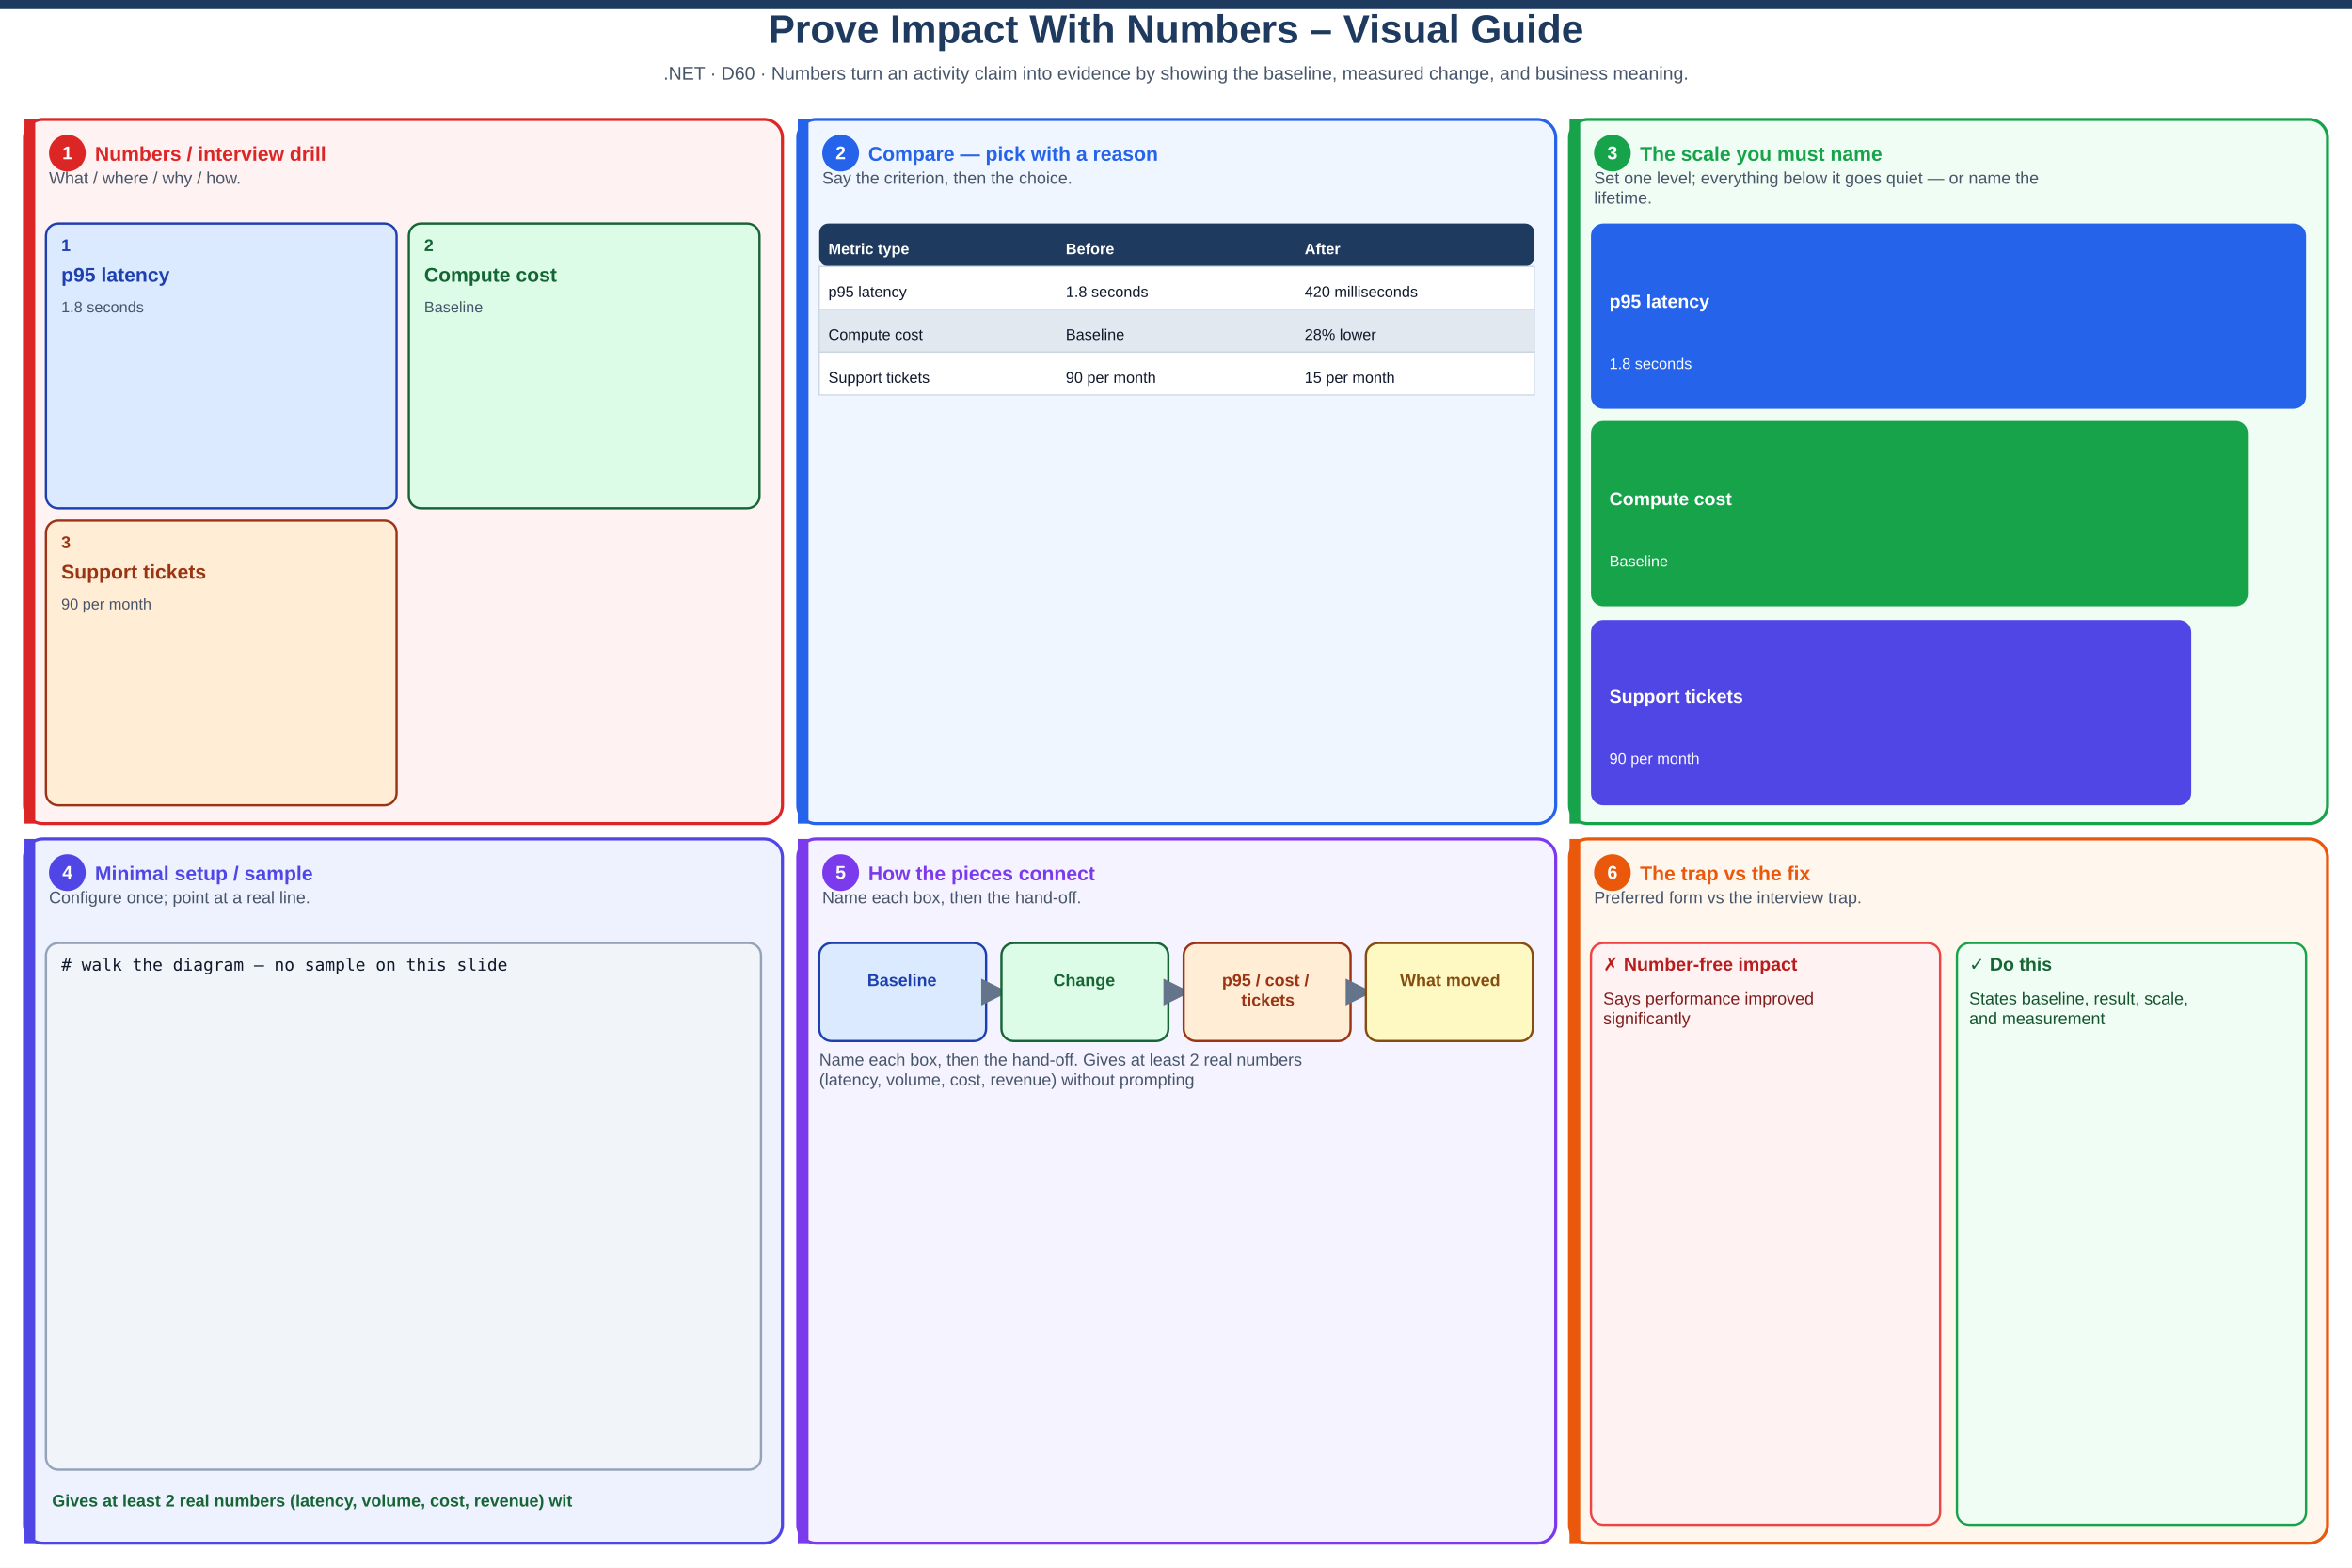
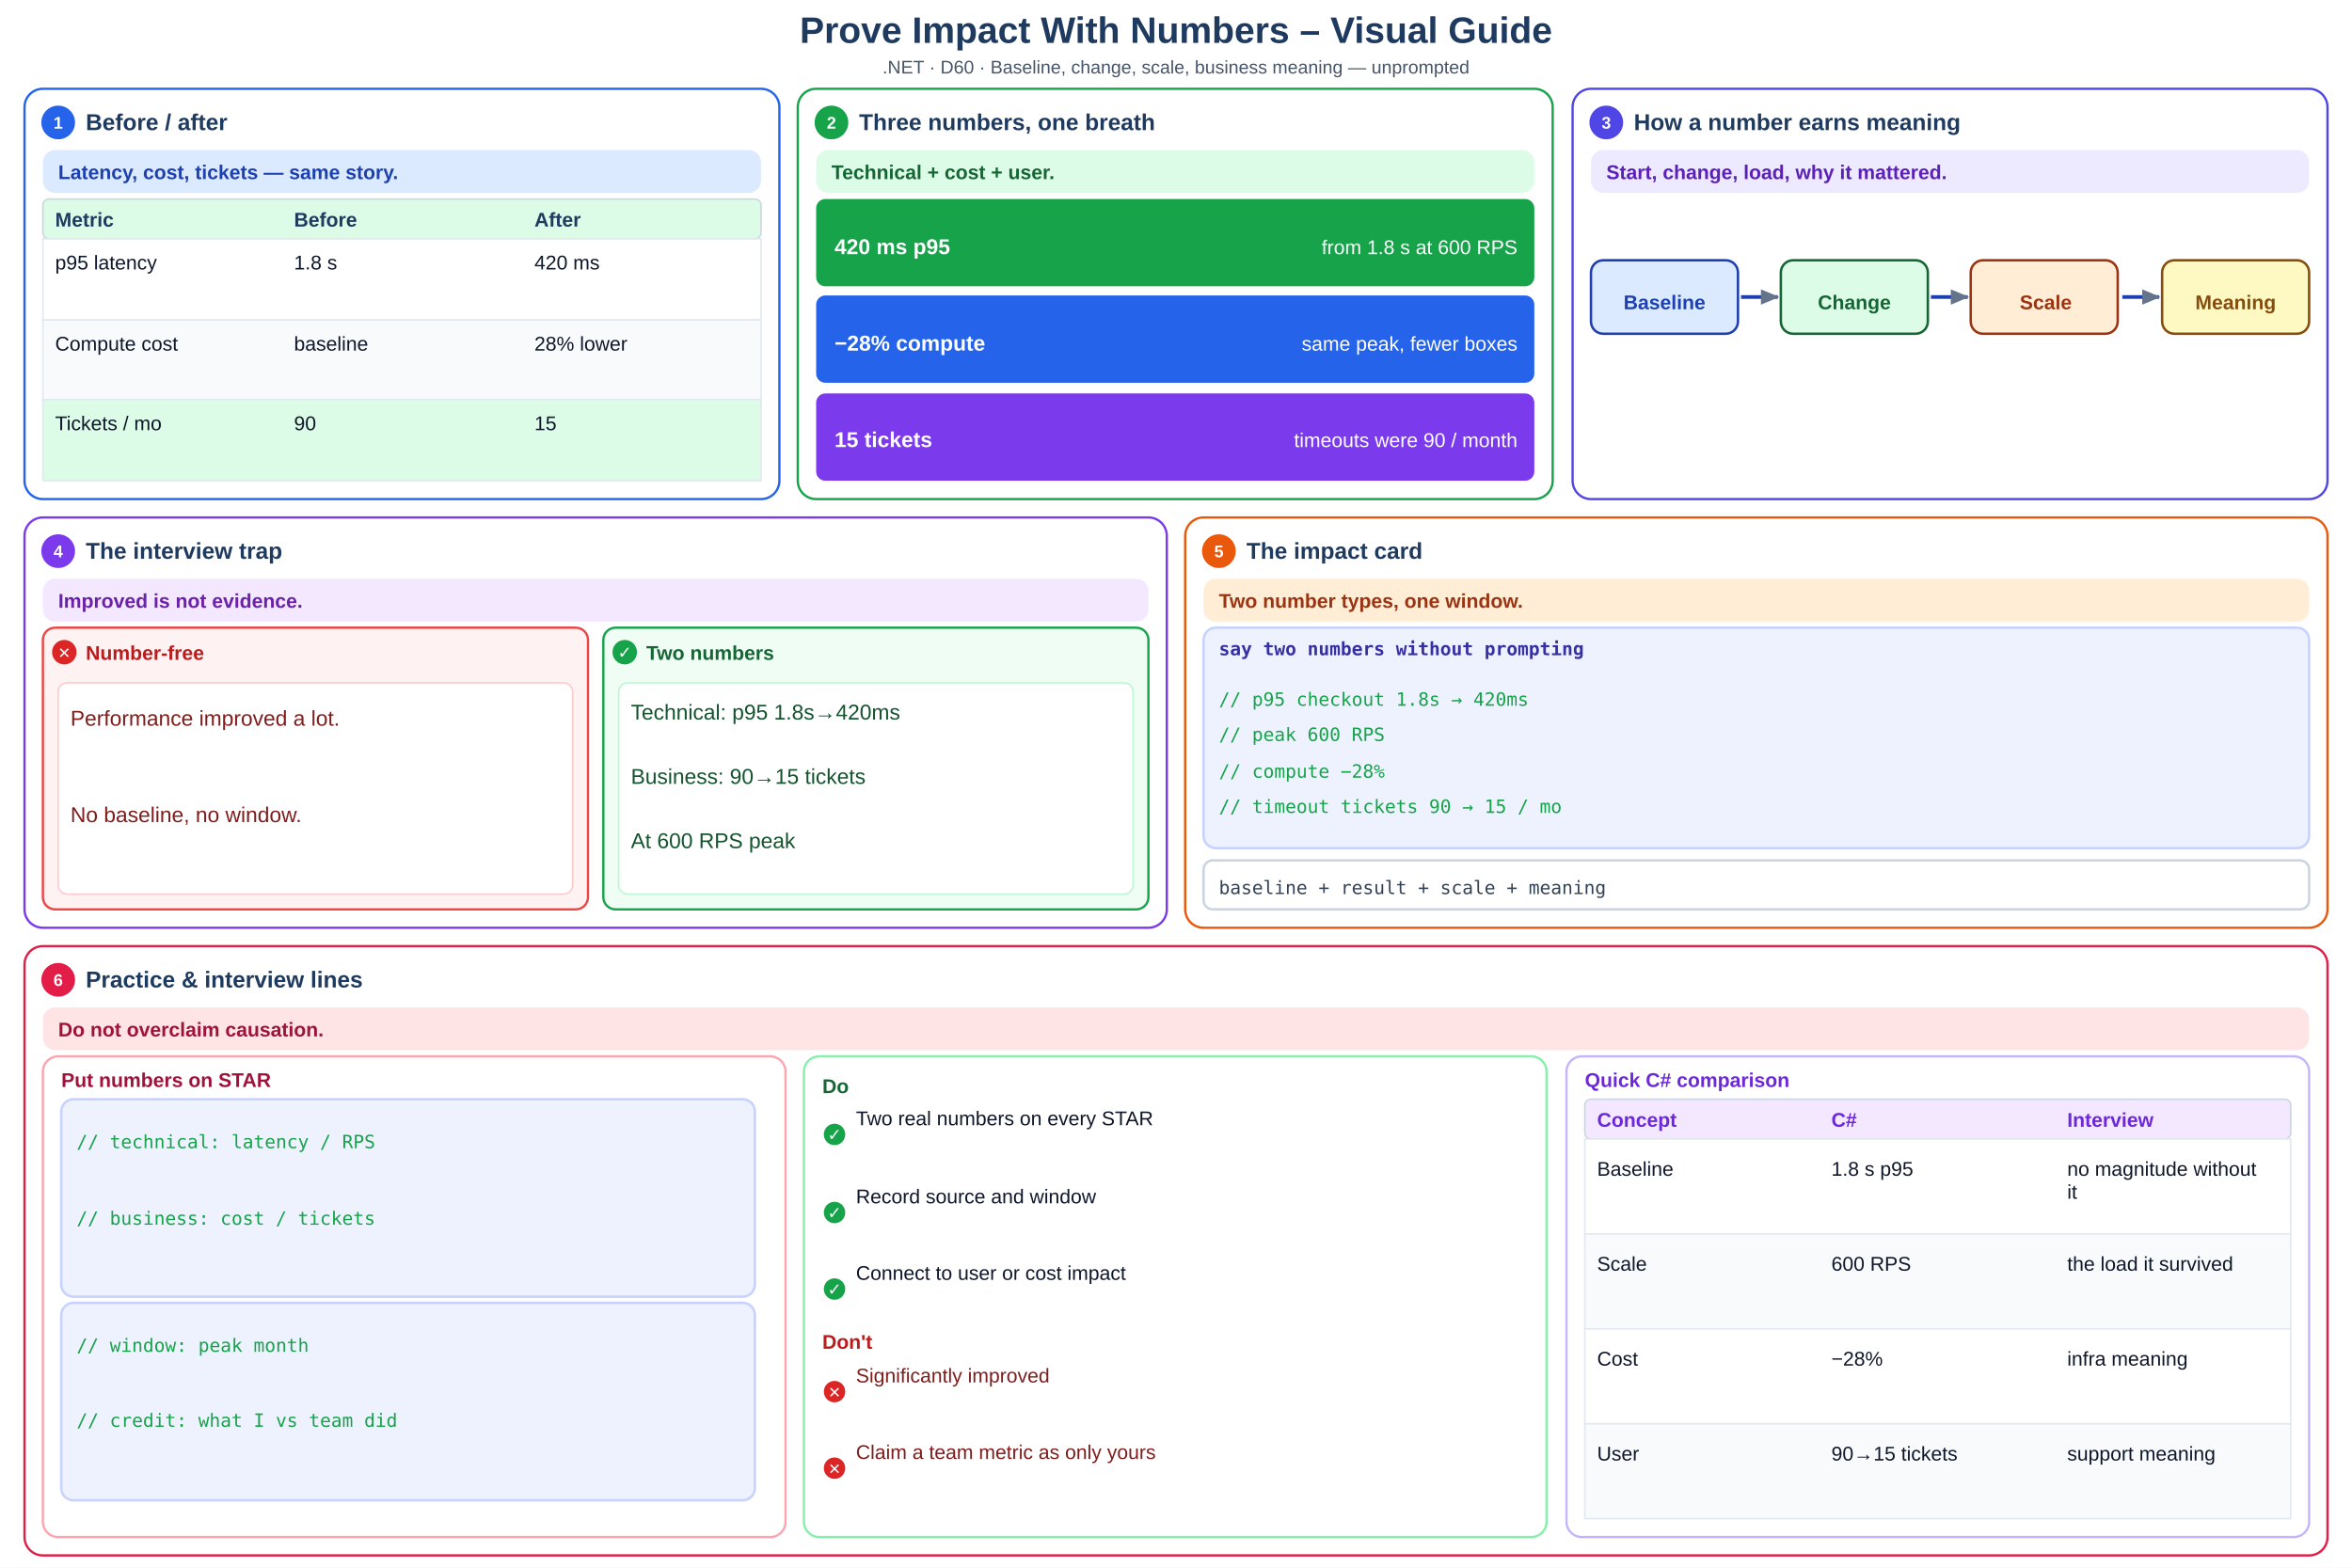
<svg xmlns="http://www.w3.org/2000/svg" width="1536" height="1024" viewBox="0 0 1536 1024">
  <defs>
-     <marker id="arrow" markerWidth="8" markerHeight="8" refX="6" refY="4" orient="auto">
-       <path d="M0,0 L8,4 L0,8 z" fill="#64748b" />
+     <marker id="arrow" markerWidth="12" markerHeight="10" refX="11" refY="5" orient="auto" markerUnits="userSpaceOnUse">
+       <path d="M0,0 L12,5 L0,10 z" fill="#64748b" />
    </marker>
  </defs>
  <rect x="0" y="0" width="1536" height="1024" rx="0" fill="#ffffff" />
-   <rect x="0" y="0" width="1536" height="6" rx="0" fill="#1e3a5f" />
-   <text x="768" y="28" fill="#1e3a5f" font-size="26" font-weight="800" text-anchor="middle" font-family="Segoe UI,Arial,sans-serif">Prove Impact With Numbers  –  Visual Guide</text>
-   <text x="768" y="52" fill="#475569" font-size="12" font-weight="500" text-anchor="middle" font-family="Segoe UI,Arial,sans-serif">.NET  ·  D60  ·  Numbers turn an activity claim into evidence by showing the baseline, measured change, and business meaning.</text>
-   <rect x="16" y="78" width="495" height="460" rx="12" fill="#fef2f2" stroke="#dc2626" stroke-width="2" />
-   <rect x="16" y="78" width="7" height="460" rx="0" fill="#dc2626" />
-   <circle cx="44" cy="100" r="12" fill="#dc2626" />
-   <text x="44" y="104" fill="#fff" font-size="12" font-weight="800" text-anchor="middle" font-family="Segoe UI,Arial,sans-serif">1</text>
-   <text x="62" y="105" fill="#dc2626" font-size="13" font-weight="800" text-anchor="start" font-family="Segoe UI,Arial,sans-serif">Numbers / interview drill</text>
-   <text x="32" y="120" fill="#475569" font-size="11" font-weight="500" text-anchor="start" font-family="Segoe UI,Arial,sans-serif">
-     <tspan x="32" dy="0">What / where / why / how.</tspan>
-   </text>
-   <rect x="30" y="146" width="229" height="186" rx="8" fill="#dbeafe" stroke="#1e40af" stroke-width="1.5" />
-   <text x="40" y="164" fill="#1e40af" font-size="11" font-weight="800" text-anchor="start" font-family="Segoe UI,Arial,sans-serif">1</text>
-   <text x="40" y="184" fill="#1e40af" font-size="13" font-weight="800" text-anchor="start" font-family="Segoe UI,Arial,sans-serif">p95 latency</text>
-   <text x="40" y="204" fill="#475569" font-size="10" font-weight="500" text-anchor="start" font-family="Segoe UI,Arial,sans-serif">
-     <tspan x="40" dy="0">1.8 seconds</tspan>
-   </text>
-   <rect x="267" y="146" width="229" height="186" rx="8" fill="#dcfce7" stroke="#166534" stroke-width="1.5" />
-   <text x="277" y="164" fill="#166534" font-size="11" font-weight="800" text-anchor="start" font-family="Segoe UI,Arial,sans-serif">2</text>
-   <text x="277" y="184" fill="#166534" font-size="13" font-weight="800" text-anchor="start" font-family="Segoe UI,Arial,sans-serif">Compute cost</text>
-   <text x="277" y="204" fill="#475569" font-size="10" font-weight="500" text-anchor="start" font-family="Segoe UI,Arial,sans-serif">
-     <tspan x="277" dy="0">Baseline</tspan>
-   </text>
-   <rect x="30" y="340" width="229" height="186" rx="8" fill="#ffedd5" stroke="#9a3412" stroke-width="1.5" />
-   <text x="40" y="358" fill="#9a3412" font-size="11" font-weight="800" text-anchor="start" font-family="Segoe UI,Arial,sans-serif">3</text>
-   <text x="40" y="378" fill="#9a3412" font-size="13" font-weight="800" text-anchor="start" font-family="Segoe UI,Arial,sans-serif">Support tickets</text>
-   <text x="40" y="398" fill="#475569" font-size="10" font-weight="500" text-anchor="start" font-family="Segoe UI,Arial,sans-serif">
-     <tspan x="40" dy="0">90 per month</tspan>
-   </text>
-   <rect x="521" y="78" width="495" height="460" rx="12" fill="#eff6ff" stroke="#2563eb" stroke-width="2" />
-   <rect x="521" y="78" width="7" height="460" rx="0" fill="#2563eb" />
-   <circle cx="549" cy="100" r="12" fill="#2563eb" />
-   <text x="549" y="104" fill="#fff" font-size="12" font-weight="800" text-anchor="middle" font-family="Segoe UI,Arial,sans-serif">2</text>
-   <text x="567" y="105" fill="#2563eb" font-size="13" font-weight="800" text-anchor="start" font-family="Segoe UI,Arial,sans-serif">Compare — pick with a reason</text>
-   <text x="537" y="120" fill="#475569" font-size="11" font-weight="500" text-anchor="start" font-family="Segoe UI,Arial,sans-serif">
-     <tspan x="537" dy="0">Say the criterion, then the choice.</tspan>
-   </text>
-   <rect x="535" y="146" width="467" height="28" rx="6" fill="#1e3a5f" />
-   <text x="541" y="166" fill="#fff" font-size="10" font-weight="700" text-anchor="start" font-family="Segoe UI,Arial,sans-serif">Metric type</text>
-   <text x="696" y="166" fill="#fff" font-size="10" font-weight="700" text-anchor="start" font-family="Segoe UI,Arial,sans-serif">Before</text>
-   <text x="852" y="166" fill="#fff" font-size="10" font-weight="700" text-anchor="start" font-family="Segoe UI,Arial,sans-serif">After</text>
-   <rect x="535" y="174" width="467" height="28" rx="0" fill="#ffffff" stroke="#cbd5e1" stroke-width="0.8" />
-   <text x="541" y="194" fill="#0f172a" font-size="10" font-weight="500" text-anchor="start" font-family="Segoe UI,Arial,sans-serif">p95 latency</text>
-   <text x="696" y="194" fill="#0f172a" font-size="10" font-weight="500" text-anchor="start" font-family="Segoe UI,Arial,sans-serif">1.8 seconds</text>
-   <text x="852" y="194" fill="#0f172a" font-size="10" font-weight="500" text-anchor="start" font-family="Segoe UI,Arial,sans-serif">420 milliseconds</text>
-   <rect x="535" y="202" width="467" height="28" rx="0" fill="#e2e8f0" stroke="#cbd5e1" stroke-width="0.8" />
-   <text x="541" y="222" fill="#0f172a" font-size="10" font-weight="500" text-anchor="start" font-family="Segoe UI,Arial,sans-serif">Compute cost</text>
-   <text x="696" y="222" fill="#0f172a" font-size="10" font-weight="500" text-anchor="start" font-family="Segoe UI,Arial,sans-serif">Baseline</text>
-   <text x="852" y="222" fill="#0f172a" font-size="10" font-weight="500" text-anchor="start" font-family="Segoe UI,Arial,sans-serif">28% lower</text>
-   <rect x="535" y="230" width="467" height="28" rx="0" fill="#ffffff" stroke="#cbd5e1" stroke-width="0.8" />
-   <text x="541" y="250" fill="#0f172a" font-size="10" font-weight="500" text-anchor="start" font-family="Segoe UI,Arial,sans-serif">Support tickets</text>
-   <text x="696" y="250" fill="#0f172a" font-size="10" font-weight="500" text-anchor="start" font-family="Segoe UI,Arial,sans-serif">90 per month</text>
-   <text x="852" y="250" fill="#0f172a" font-size="10" font-weight="500" text-anchor="start" font-family="Segoe UI,Arial,sans-serif">15 per month</text>
-   <rect x="1025" y="78" width="495" height="460" rx="12" fill="#f0fdf4" stroke="#16a34a" stroke-width="2" />
-   <rect x="1025" y="78" width="7" height="460" rx="0" fill="#16a34a" />
-   <circle cx="1053" cy="100" r="12" fill="#16a34a" />
-   <text x="1053" y="104" fill="#fff" font-size="12" font-weight="800" text-anchor="middle" font-family="Segoe UI,Arial,sans-serif">3</text>
-   <text x="1071" y="105" fill="#16a34a" font-size="13" font-weight="800" text-anchor="start" font-family="Segoe UI,Arial,sans-serif">The scale you must name</text>
-   <text x="1041" y="120" fill="#475569" font-size="11" font-weight="500" text-anchor="start" font-family="Segoe UI,Arial,sans-serif">
-     <tspan x="1041" dy="0">Set one level; everything below it goes quiet — or name the</tspan>
-     <tspan x="1041" dy="13">lifetime.</tspan>
-   </text>
-   <rect x="1039" y="146" width="467" height="121" rx="8" fill="#2563eb" />
-   <text x="1051" y="201" fill="#fff" font-size="12" font-weight="800" text-anchor="start" font-family="Segoe UI,Arial,sans-serif">p95 latency</text>
-   <text x="1051" y="241" fill="#f8fafc" font-size="10" font-weight="500" text-anchor="start" font-family="Segoe UI,Arial,sans-serif">1.8 seconds</text>
-   <rect x="1039" y="275" width="429" height="121" rx="8" fill="#16a34a" />
-   <text x="1051" y="330" fill="#fff" font-size="12" font-weight="800" text-anchor="start" font-family="Segoe UI,Arial,sans-serif">Compute cost</text>
-   <text x="1051" y="370" fill="#f8fafc" font-size="10" font-weight="500" text-anchor="start" font-family="Segoe UI,Arial,sans-serif">Baseline</text>
-   <rect x="1039" y="405" width="392" height="121" rx="8" fill="#4f46e5" />
-   <text x="1051" y="459" fill="#fff" font-size="12" font-weight="800" text-anchor="start" font-family="Segoe UI,Arial,sans-serif">Support tickets</text>
-   <text x="1051" y="499" fill="#f8fafc" font-size="10" font-weight="500" text-anchor="start" font-family="Segoe UI,Arial,sans-serif">90 per month</text>
-   <rect x="16" y="548" width="495" height="460" rx="12" fill="#eef2ff" stroke="#4f46e5" stroke-width="2" />
-   <rect x="16" y="548" width="7" height="460" rx="0" fill="#4f46e5" />
-   <circle cx="44" cy="570" r="12" fill="#4f46e5" />
-   <text x="44" y="574" fill="#fff" font-size="12" font-weight="800" text-anchor="middle" font-family="Segoe UI,Arial,sans-serif">4</text>
-   <text x="62" y="575" fill="#4f46e5" font-size="13" font-weight="800" text-anchor="start" font-family="Segoe UI,Arial,sans-serif">Minimal setup / sample</text>
-   <text x="32" y="590" fill="#475569" font-size="11" font-weight="500" text-anchor="start" font-family="Segoe UI,Arial,sans-serif">
-     <tspan x="32" dy="0">Configure once; point at a real line.</tspan>
-   </text>
-   <rect x="30" y="616" width="467" height="344" rx="8" fill="#f1f5f9" stroke="#94a3b8" stroke-width="1.5" />
-   <text x="40" y="634" fill="#0f172a" font-size="11" font-weight="500" text-anchor="start" font-family="Consolas,Menlo,monospace"># walk the diagram — no sample on this slide</text>
-   <text x="34" y="984" fill="#166534" font-size="11" font-weight="700" text-anchor="start" font-family="Segoe UI,Arial,sans-serif">Gives at least 2 real numbers (latency, volume, cost, revenue) wit</text>
-   <rect x="521" y="548" width="495" height="460" rx="12" fill="#f5f3ff" stroke="#7c3aed" stroke-width="2" />
-   <rect x="521" y="548" width="7" height="460" rx="0" fill="#7c3aed" />
-   <circle cx="549" cy="570" r="12" fill="#7c3aed" />
-   <text x="549" y="574" fill="#fff" font-size="12" font-weight="800" text-anchor="middle" font-family="Segoe UI,Arial,sans-serif">5</text>
-   <text x="567" y="575" fill="#7c3aed" font-size="13" font-weight="800" text-anchor="start" font-family="Segoe UI,Arial,sans-serif">How the pieces connect</text>
-   <text x="537" y="590" fill="#475569" font-size="11" font-weight="500" text-anchor="start" font-family="Segoe UI,Arial,sans-serif">
-     <tspan x="537" dy="0">Name each box, then the hand-off.</tspan>
-   </text>
-   <rect x="535" y="616" width="109" height="64" rx="8" fill="#dbeafe" stroke="#1e40af" stroke-width="1.5" />
-   <text x="589" y="644" fill="#1e40af" font-size="11" font-weight="800" text-anchor="middle" font-family="Segoe UI,Arial,sans-serif">
-     <tspan x="589" dy="0">Baseline</tspan>
-   </text>
-   <line x1="644" y1="648" x2="654" y2="648" stroke="#1e40af" stroke-width="2.2" marker-end="url(#arrow)" />
-   <rect x="654" y="616" width="109" height="64" rx="8" fill="#dcfce7" stroke="#166534" stroke-width="1.5" />
-   <text x="708" y="644" fill="#166534" font-size="11" font-weight="800" text-anchor="middle" font-family="Segoe UI,Arial,sans-serif">
-     <tspan x="708" dy="0">Change</tspan>
-   </text>
-   <line x1="763" y1="648" x2="773" y2="648" stroke="#1e40af" stroke-width="2.2" marker-end="url(#arrow)" />
-   <rect x="773" y="616" width="109" height="64" rx="8" fill="#ffedd5" stroke="#9a3412" stroke-width="1.5" />
-   <text x="828" y="644" fill="#9a3412" font-size="11" font-weight="800" text-anchor="middle" font-family="Segoe UI,Arial,sans-serif">
-     <tspan x="828" dy="0">p95 / cost /</tspan>
-     <tspan x="828" dy="13">tickets</tspan>
-   </text>
-   <line x1="882" y1="648" x2="892" y2="648" stroke="#1e40af" stroke-width="2.2" marker-end="url(#arrow)" />
-   <rect x="892" y="616" width="109" height="64" rx="8" fill="#fef9c3" stroke="#854d0e" stroke-width="1.5" />
-   <text x="947" y="644" fill="#854d0e" font-size="11" font-weight="800" text-anchor="middle" font-family="Segoe UI,Arial,sans-serif">
-     <tspan x="947" dy="0">What moved</tspan>
-   </text>
-   <text x="535" y="696" fill="#475569" font-size="11" font-weight="500" text-anchor="start" font-family="Segoe UI,Arial,sans-serif">
-     <tspan x="535" dy="0">Name each box, then the hand-off. Gives at least 2 real numbers</tspan>
-     <tspan x="535" dy="13">(latency, volume, cost, revenue) without prompting</tspan>
-   </text>
-   <rect x="1025" y="548" width="495" height="460" rx="12" fill="#fff7ed" stroke="#ea580c" stroke-width="2" />
-   <rect x="1025" y="548" width="7" height="460" rx="0" fill="#ea580c" />
-   <circle cx="1053" cy="570" r="12" fill="#ea580c" />
-   <text x="1053" y="574" fill="#fff" font-size="12" font-weight="800" text-anchor="middle" font-family="Segoe UI,Arial,sans-serif">6</text>
-   <text x="1071" y="575" fill="#ea580c" font-size="13" font-weight="800" text-anchor="start" font-family="Segoe UI,Arial,sans-serif">The trap vs the fix</text>
-   <text x="1041" y="590" fill="#475569" font-size="11" font-weight="500" text-anchor="start" font-family="Segoe UI,Arial,sans-serif">
-     <tspan x="1041" dy="0">Preferred form vs the interview trap.</tspan>
-   </text>
-   <rect x="1039" y="616" width="228" height="380" rx="8" fill="#fef2f2" stroke="#ef4444" stroke-width="1.5" />
-   <text x="1047" y="634" fill="#b91c1c" font-size="12" font-weight="800" text-anchor="start" font-family="Segoe UI,Arial,sans-serif">✗  Number-free impact</text>
-   <text x="1047" y="656" fill="#7f1d1d" font-size="11" font-weight="500" text-anchor="start" font-family="Segoe UI,Arial,sans-serif">
-     <tspan x="1047" dy="0">Says performance improved</tspan>
-     <tspan x="1047" dy="13">significantly</tspan>
-   </text>
-   <rect x="1278" y="616" width="228" height="380" rx="8" fill="#f0fdf4" stroke="#16a34a" stroke-width="1.5" />
-   <text x="1286" y="634" fill="#166534" font-size="12" font-weight="800" text-anchor="start" font-family="Segoe UI,Arial,sans-serif">✓  Do this</text>
-   <text x="1286" y="656" fill="#14532d" font-size="11" font-weight="500" text-anchor="start" font-family="Segoe UI,Arial,sans-serif">
-     <tspan x="1286" dy="0">States baseline, result, scale,</tspan>
-     <tspan x="1286" dy="13">and measurement</tspan>
+   <text x="768" y="28" fill="#1e3a5f" font-size="24" font-weight="800" text-anchor="middle" font-family="Segoe UI,Arial,sans-serif">Prove Impact With Numbers  –  Visual Guide</text>
+   <text x="768" y="48" fill="#475569" font-size="12" font-weight="500" text-anchor="middle" font-family="Segoe UI,Arial,sans-serif">.NET · D60  ·  Baseline, change, scale, business meaning — unprompted</text>
+   <rect x="16" y="58" width="493" height="268" rx="12" fill="#fff" stroke="#2563eb" stroke-width="1.5" />
+   <circle cx="38" cy="80" r="11" fill="#2563eb" />
+   <text x="38" y="84" fill="#fff" font-size="11" font-weight="800" text-anchor="middle" font-family="Segoe UI,Arial,sans-serif">1</text>
+   <text x="56" y="85" fill="#1e3a5f" font-size="15" font-weight="800" text-anchor="start" font-family="Segoe UI,Arial,sans-serif">Before / after</text>
+   <rect x="28" y="98" width="469" height="28" rx="8" fill="#dbeafe" />
+   <text x="38" y="117" fill="#1e40af" font-size="13" font-weight="700" text-anchor="start" font-family="Segoe UI,Arial,sans-serif">Latency, cost, tickets — same story.</text>
+   <rect x="28" y="130" width="469" height="26" rx="4" fill="#dcfce7" stroke="#cbd5e1" stroke-width="1" />
+   <text x="36" y="148" fill="#1e3a5f" font-size="13" font-weight="700" text-anchor="start" font-family="Segoe UI,Arial,sans-serif">Metric</text>
+   <text x="192" y="148" fill="#1e3a5f" font-size="13" font-weight="700" text-anchor="start" font-family="Segoe UI,Arial,sans-serif">Before</text>
+   <text x="349" y="148" fill="#1e3a5f" font-size="13" font-weight="700" text-anchor="start" font-family="Segoe UI,Arial,sans-serif">After</text>
+   <rect x="28" y="156" width="469" height="53" rx="0" fill="#ffffff" stroke="#e2e8f0" stroke-width="1" />
+   <text x="36" y="176" fill="#0f172a" font-size="13" font-weight="500" font-family="Segoe UI,Arial,sans-serif">
+     <tspan x="36" dy="0">p95 latency</tspan>
+   </text>
+   <text x="192" y="176" fill="#0f172a" font-size="13" font-weight="500" font-family="Segoe UI,Arial,sans-serif">
+     <tspan x="192" dy="0">1.8 s</tspan>
+   </text>
+   <text x="349" y="176" fill="#0f172a" font-size="13" font-weight="500" font-family="Segoe UI,Arial,sans-serif">
+     <tspan x="349" dy="0">420 ms</tspan>
+   </text>
+   <rect x="28" y="209" width="469" height="53" rx="0" fill="#f8fafc" stroke="#e2e8f0" stroke-width="1" />
+   <text x="36" y="229" fill="#0f172a" font-size="13" font-weight="500" font-family="Segoe UI,Arial,sans-serif">
+     <tspan x="36" dy="0">Compute cost</tspan>
+   </text>
+   <text x="192" y="229" fill="#0f172a" font-size="13" font-weight="500" font-family="Segoe UI,Arial,sans-serif">
+     <tspan x="192" dy="0">baseline</tspan>
+   </text>
+   <text x="349" y="229" fill="#0f172a" font-size="13" font-weight="500" font-family="Segoe UI,Arial,sans-serif">
+     <tspan x="349" dy="0">28% lower</tspan>
+   </text>
+   <rect x="28" y="261" width="469" height="53" rx="0" fill="#dcfce7" stroke="#e2e8f0" stroke-width="1" />
+   <text x="36" y="281" fill="#0f172a" font-size="13" font-weight="500" font-family="Segoe UI,Arial,sans-serif">
+     <tspan x="36" dy="0">Tickets / mo</tspan>
+   </text>
+   <text x="192" y="281" fill="#0f172a" font-size="13" font-weight="500" font-family="Segoe UI,Arial,sans-serif">
+     <tspan x="192" dy="0">90</tspan>
+   </text>
+   <text x="349" y="281" fill="#0f172a" font-size="13" font-weight="500" font-family="Segoe UI,Arial,sans-serif">
+     <tspan x="349" dy="0">15</tspan>
+   </text>
+   <rect x="521" y="58" width="493" height="268" rx="12" fill="#fff" stroke="#16a34a" stroke-width="1.5" />
+   <circle cx="543" cy="80" r="11" fill="#16a34a" />
+   <text x="543" y="84" fill="#fff" font-size="11" font-weight="800" text-anchor="middle" font-family="Segoe UI,Arial,sans-serif">2</text>
+   <text x="561" y="85" fill="#1e3a5f" font-size="15" font-weight="800" text-anchor="start" font-family="Segoe UI,Arial,sans-serif">Three numbers, one breath</text>
+   <rect x="533" y="98" width="469" height="28" rx="8" fill="#dcfce7" />
+   <text x="543" y="117" fill="#166534" font-size="13" font-weight="700" text-anchor="start" font-family="Segoe UI,Arial,sans-serif">Technical + cost + user.</text>
+   <rect x="533" y="130" width="469" height="57" rx="6" fill="#16a34a" />
+   <text x="545" y="166" fill="#fff" font-size="14" font-weight="800" text-anchor="start" font-family="Segoe UI,Arial,sans-serif">420 ms p95</text>
+   <text x="991" y="166" fill="#fff" font-size="13" font-weight="500" text-anchor="end" font-family="Segoe UI,Arial,sans-serif">from 1.8 s at 600 RPS</text>
+   <rect x="533" y="193" width="469" height="57" rx="6" fill="#2563eb" />
+   <text x="545" y="229" fill="#fff" font-size="14" font-weight="800" text-anchor="start" font-family="Segoe UI,Arial,sans-serif">−28% compute</text>
+   <text x="991" y="229" fill="#fff" font-size="13" font-weight="500" text-anchor="end" font-family="Segoe UI,Arial,sans-serif">same peak, fewer boxes</text>
+   <rect x="533" y="257" width="469" height="57" rx="6" fill="#7c3aed" />
+   <text x="545" y="292" fill="#fff" font-size="14" font-weight="800" text-anchor="start" font-family="Segoe UI,Arial,sans-serif">15 tickets</text>
+   <text x="991" y="292" fill="#fff" font-size="13" font-weight="500" text-anchor="end" font-family="Segoe UI,Arial,sans-serif">timeouts were 90 / month</text>
+   <rect x="1027" y="58" width="493" height="268" rx="12" fill="#fff" stroke="#4f46e5" stroke-width="1.5" />
+   <circle cx="1049" cy="80" r="11" fill="#4f46e5" />
+   <text x="1049" y="84" fill="#fff" font-size="11" font-weight="800" text-anchor="middle" font-family="Segoe UI,Arial,sans-serif">3</text>
+   <text x="1067" y="85" fill="#1e3a5f" font-size="15" font-weight="800" text-anchor="start" font-family="Segoe UI,Arial,sans-serif">How a number earns meaning</text>
+   <rect x="1039" y="98" width="469" height="28" rx="8" fill="#ede9fe" />
+   <text x="1049" y="117" fill="#5b21b6" font-size="13" font-weight="700" text-anchor="start" font-family="Segoe UI,Arial,sans-serif">Start, change, load, why it mattered.</text>
+   <rect x="1039" y="170" width="96" height="48" rx="8" fill="#dbeafe" stroke="#1e40af" stroke-width="1.6" />
+   <text x="1087" y="202" fill="#1e40af" font-size="13" font-weight="700" text-anchor="middle" font-family="Segoe UI,Arial,sans-serif">Baseline</text>
+   <line x1="1137" y1="194" x2="1161" y2="194" stroke="#1e40af" stroke-width="2.4" marker-end="url(#arrow)" />
+   <rect x="1163" y="170" width="96" height="48" rx="8" fill="#dcfce7" stroke="#166534" stroke-width="1.6" />
+   <text x="1211" y="202" fill="#166534" font-size="13" font-weight="700" text-anchor="middle" font-family="Segoe UI,Arial,sans-serif">Change</text>
+   <line x1="1261" y1="194" x2="1285" y2="194" stroke="#1e40af" stroke-width="2.4" marker-end="url(#arrow)" />
+   <rect x="1287" y="170" width="96" height="48" rx="8" fill="#ffedd5" stroke="#9a3412" stroke-width="1.6" />
+   <text x="1336" y="202" fill="#9a3412" font-size="13" font-weight="700" text-anchor="middle" font-family="Segoe UI,Arial,sans-serif">Scale</text>
+   <line x1="1386" y1="194" x2="1410" y2="194" stroke="#1e40af" stroke-width="2.4" marker-end="url(#arrow)" />
+   <rect x="1412" y="170" width="96" height="48" rx="8" fill="#fef9c3" stroke="#854d0e" stroke-width="1.6" />
+   <text x="1460" y="202" fill="#854d0e" font-size="13" font-weight="700" text-anchor="middle" font-family="Segoe UI,Arial,sans-serif">Meaning</text>
+   <rect x="16" y="338" width="746" height="268" rx="12" fill="#fff" stroke="#7c3aed" stroke-width="1.5" />
+   <circle cx="38" cy="360" r="11" fill="#7c3aed" />
+   <text x="38" y="364" fill="#fff" font-size="11" font-weight="800" text-anchor="middle" font-family="Segoe UI,Arial,sans-serif">4</text>
+   <text x="56" y="365" fill="#1e3a5f" font-size="15" font-weight="800" text-anchor="start" font-family="Segoe UI,Arial,sans-serif">The interview trap</text>
+   <rect x="28" y="378" width="722" height="28" rx="8" fill="#f3e8ff" />
+   <text x="38" y="397" fill="#6b21a8" font-size="13" font-weight="700" text-anchor="start" font-family="Segoe UI,Arial,sans-serif">Improved is not evidence.</text>
+   <rect x="28" y="410" width="356" height="184" rx="8" fill="#fef2f2" stroke="#ef4444" stroke-width="1.5" />
+   <circle cx="42" cy="426" r="8" fill="#dc2626" />
+   <text x="42" y="430" fill="#fff" font-size="10" font-weight="800" text-anchor="middle" font-family="Segoe UI,Arial,sans-serif">✕</text>
+   <text x="56" y="431" fill="#b91c1c" font-size="13" font-weight="800" text-anchor="start" font-family="Segoe UI,Arial,sans-serif">Number-free</text>
+   <rect x="38" y="446" width="336" height="138" rx="6" fill="#fff" stroke="#fecaca" stroke-width="1" />
+   <text x="46" y="474" fill="#7f1d1d" font-size="14" font-weight="500" font-family="Segoe UI,Arial,sans-serif">
+     <tspan x="46" dy="0">Performance improved a lot.</tspan>
+   </text>
+   <text x="46" y="537" fill="#7f1d1d" font-size="14" font-weight="500" font-family="Segoe UI,Arial,sans-serif">
+     <tspan x="46" dy="0">No baseline, no window.</tspan>
+   </text>
+   <rect x="394" y="410" width="356" height="184" rx="8" fill="#f0fdf4" stroke="#16a34a" stroke-width="1.5" />
+   <circle cx="408" cy="426" r="8" fill="#16a34a" />
+   <text x="408" y="430" fill="#fff" font-size="11" font-weight="800" text-anchor="middle" font-family="Segoe UI,Arial,sans-serif">✓</text>
+   <text x="422" y="431" fill="#166534" font-size="13" font-weight="800" text-anchor="start" font-family="Segoe UI,Arial,sans-serif">Two numbers</text>
+   <rect x="404" y="446" width="336" height="138" rx="6" fill="#fff" stroke="#bbf7d0" stroke-width="1" />
+   <text x="412" y="470" fill="#14532d" font-size="14" font-weight="500" font-family="Segoe UI,Arial,sans-serif">
+     <tspan x="412" dy="0">Technical: p95 1.8s→420ms</tspan>
+   </text>
+   <text x="412" y="512" fill="#14532d" font-size="14" font-weight="500" font-family="Segoe UI,Arial,sans-serif">
+     <tspan x="412" dy="0">Business: 90→15 tickets</tspan>
+   </text>
+   <text x="412" y="554" fill="#14532d" font-size="14" font-weight="500" font-family="Segoe UI,Arial,sans-serif">
+     <tspan x="412" dy="0">At 600 RPS peak</tspan>
+   </text>
+   <rect x="774" y="338" width="746" height="268" rx="12" fill="#fff" stroke="#ea580c" stroke-width="1.5" />
+   <circle cx="796" cy="360" r="11" fill="#ea580c" />
+   <text x="796" y="364" fill="#fff" font-size="11" font-weight="800" text-anchor="middle" font-family="Segoe UI,Arial,sans-serif">5</text>
+   <text x="814" y="365" fill="#1e3a5f" font-size="15" font-weight="800" text-anchor="start" font-family="Segoe UI,Arial,sans-serif">The impact card</text>
+   <rect x="786" y="378" width="722" height="28" rx="8" fill="#ffedd5" />
+   <text x="796" y="397" fill="#9a3412" font-size="13" font-weight="700" text-anchor="start" font-family="Segoe UI,Arial,sans-serif">Two number types, one window.</text>
+   <rect x="786" y="410" width="722" height="144" rx="8" fill="#eef2ff" stroke="#c7d2fe" stroke-width="1.6" />
+   <text x="796" y="428" fill="#3730a3" font-size="12" font-weight="800" text-anchor="start" font-family="Consolas,Menlo,monospace">say two numbers without prompting</text>
+   <text x="796" y="461" fill="#16a34a" font-size="12" font-weight="500" text-anchor="start" font-family="Consolas,Menlo,monospace">// p95 checkout 1.8s → 420ms</text>
+   <text x="796" y="484" fill="#16a34a" font-size="12" font-weight="500" text-anchor="start" font-family="Consolas,Menlo,monospace">// peak 600 RPS</text>
+   <text x="796" y="508" fill="#16a34a" font-size="12" font-weight="500" text-anchor="start" font-family="Consolas,Menlo,monospace">// compute −28%</text>
+   <text x="796" y="531" fill="#16a34a" font-size="12" font-weight="500" text-anchor="start" font-family="Consolas,Menlo,monospace">// timeout tickets 90 → 15 / mo</text>
+   <rect x="786" y="562" width="722" height="32" rx="6" fill="#fff" stroke="#cbd5e1" stroke-width="1.6" />
+   <text x="796" y="584" fill="#334155" font-size="12" font-weight="500" text-anchor="start" font-family="Consolas,Menlo,monospace">baseline + result + scale + meaning</text>
+   <rect x="16" y="618" width="1504" height="398" rx="12" fill="#fff" stroke="#e11d48" stroke-width="1.5" />
+   <circle cx="38" cy="640" r="11" fill="#e11d48" />
+   <text x="38" y="644" fill="#fff" font-size="11" font-weight="800" text-anchor="middle" font-family="Segoe UI,Arial,sans-serif">6</text>
+   <text x="56" y="645" fill="#1e3a5f" font-size="15" font-weight="800" text-anchor="start" font-family="Segoe UI,Arial,sans-serif">Practice &amp; interview lines</text>
+   <rect x="28" y="658" width="1480" height="28" rx="8" fill="#ffe4e6" />
+   <text x="38" y="677" fill="#9f1239" font-size="13" font-weight="700" text-anchor="start" font-family="Segoe UI,Arial,sans-serif">Do not overclaim causation.</text>
+   <rect x="28" y="690" width="485" height="314" rx="10" fill="#fff" stroke="#fda4af" stroke-width="1.5" />
+   <text x="40" y="710" fill="#9f1239" font-size="13" font-weight="800" text-anchor="start" font-family="Segoe UI,Arial,sans-serif">Put numbers on STAR</text>
+   <rect x="40" y="718" width="453" height="129" rx="8" fill="#eef2ff" stroke="#c7d2fe" stroke-width="1.6" />
+   <text x="50" y="750" fill="#16a34a" font-size="12" font-weight="500" text-anchor="start" font-family="Consolas,Menlo,monospace">// technical: latency / RPS</text>
+   <text x="50" y="800" fill="#16a34a" font-size="12" font-weight="500" text-anchor="start" font-family="Consolas,Menlo,monospace">// business: cost / tickets</text>
+   <rect x="40" y="851" width="453" height="129" rx="8" fill="#eef2ff" stroke="#c7d2fe" stroke-width="1.6" />
+   <text x="50" y="883" fill="#16a34a" font-size="12" font-weight="500" text-anchor="start" font-family="Consolas,Menlo,monospace">// window: peak month</text>
+   <text x="50" y="932" fill="#16a34a" font-size="12" font-weight="500" text-anchor="start" font-family="Consolas,Menlo,monospace">// credit: what I vs team did</text>
+   <rect x="525" y="690" width="485" height="314" rx="10" fill="#fff" stroke="#86efac" stroke-width="1.5" />
+   <text x="537" y="714" fill="#166534" font-size="13" font-weight="800" text-anchor="start" font-family="Segoe UI,Arial,sans-serif">Do</text>
+   <circle cx="545" cy="741" r="7" fill="#16a34a" />
+   <text x="545" y="745" fill="#fff" font-size="11" font-weight="800" text-anchor="middle" font-family="Segoe UI,Arial,sans-serif">✓</text>
+   <text x="559" y="735" fill="#0f172a" font-size="13" font-weight="500" font-family="Segoe UI,Arial,sans-serif">
+     <tspan x="559" dy="0">Two real numbers on every STAR</tspan>
+   </text>
+   <circle cx="545" cy="792" r="7" fill="#16a34a" />
+   <text x="545" y="796" fill="#fff" font-size="11" font-weight="800" text-anchor="middle" font-family="Segoe UI,Arial,sans-serif">✓</text>
+   <text x="559" y="786" fill="#0f172a" font-size="13" font-weight="500" font-family="Segoe UI,Arial,sans-serif">
+     <tspan x="559" dy="0">Record source and window</tspan>
+   </text>
+   <circle cx="545" cy="842" r="7" fill="#16a34a" />
+   <text x="545" y="846" fill="#fff" font-size="11" font-weight="800" text-anchor="middle" font-family="Segoe UI,Arial,sans-serif">✓</text>
+   <text x="559" y="836" fill="#0f172a" font-size="13" font-weight="500" font-family="Segoe UI,Arial,sans-serif">
+     <tspan x="559" dy="0">Connect to user or cost impact</tspan>
+   </text>
+   <text x="537" y="881" fill="#b91c1c" font-size="13" font-weight="800" text-anchor="start" font-family="Segoe UI,Arial,sans-serif">Don't</text>
+   <circle cx="545" cy="909" r="7" fill="#dc2626" />
+   <text x="545" y="913" fill="#fff" font-size="10" font-weight="800" text-anchor="middle" font-family="Segoe UI,Arial,sans-serif">✕</text>
+   <text x="559" y="903" fill="#7f1d1d" font-size="13" font-weight="500" font-family="Segoe UI,Arial,sans-serif">
+     <tspan x="559" dy="0">Significantly improved</tspan>
+   </text>
+   <circle cx="545" cy="959" r="7" fill="#dc2626" />
+   <text x="545" y="963" fill="#fff" font-size="10" font-weight="800" text-anchor="middle" font-family="Segoe UI,Arial,sans-serif">✕</text>
+   <text x="559" y="953" fill="#7f1d1d" font-size="13" font-weight="500" font-family="Segoe UI,Arial,sans-serif">
+     <tspan x="559" dy="0">Claim a team metric as only yours</tspan>
+   </text>
+   <rect x="1023" y="690" width="485" height="314" rx="10" fill="#fff" stroke="#c4b5fd" stroke-width="1.5" />
+   <text x="1035" y="710" fill="#6d28d9" font-size="13" font-weight="800" text-anchor="start" font-family="Segoe UI,Arial,sans-serif">Quick C# comparison</text>
+   <rect x="1035" y="718" width="461" height="26" rx="4" fill="#f3e8ff" stroke="#cbd5e1" stroke-width="1" />
+   <text x="1043" y="736" fill="#6d28d9" font-size="13" font-weight="700" text-anchor="start" font-family="Segoe UI,Arial,sans-serif">Concept</text>
+   <text x="1196" y="736" fill="#6d28d9" font-size="13" font-weight="700" text-anchor="start" font-family="Segoe UI,Arial,sans-serif">C#</text>
+   <text x="1350" y="736" fill="#6d28d9" font-size="13" font-weight="700" text-anchor="start" font-family="Segoe UI,Arial,sans-serif">Interview</text>
+   <rect x="1035" y="744" width="461" height="62" rx="0" fill="#ffffff" stroke="#e2e8f0" stroke-width="1" />
+   <text x="1043" y="768" fill="#0f172a" font-size="13" font-weight="500" font-family="Segoe UI,Arial,sans-serif">
+     <tspan x="1043" dy="0">Baseline</tspan>
+   </text>
+   <text x="1196" y="768" fill="#0f172a" font-size="13" font-weight="500" font-family="Segoe UI,Arial,sans-serif">
+     <tspan x="1196" dy="0">1.8 s p95</tspan>
+   </text>
+   <text x="1350" y="768" fill="#0f172a" font-size="13" font-weight="500" font-family="Segoe UI,Arial,sans-serif">
+     <tspan x="1350" dy="0">no magnitude without</tspan>
+     <tspan x="1350" dy="15">it</tspan>
+   </text>
+   <rect x="1035" y="806" width="461" height="62" rx="0" fill="#f8fafc" stroke="#e2e8f0" stroke-width="1" />
+   <text x="1043" y="830" fill="#0f172a" font-size="13" font-weight="500" font-family="Segoe UI,Arial,sans-serif">
+     <tspan x="1043" dy="0">Scale</tspan>
+   </text>
+   <text x="1196" y="830" fill="#0f172a" font-size="13" font-weight="500" font-family="Segoe UI,Arial,sans-serif">
+     <tspan x="1196" dy="0">600 RPS</tspan>
+   </text>
+   <text x="1350" y="830" fill="#0f172a" font-size="13" font-weight="500" font-family="Segoe UI,Arial,sans-serif">
+     <tspan x="1350" dy="0">the load it survived</tspan>
+   </text>
+   <rect x="1035" y="868" width="461" height="62" rx="0" fill="#ffffff" stroke="#e2e8f0" stroke-width="1" />
+   <text x="1043" y="892" fill="#0f172a" font-size="13" font-weight="500" font-family="Segoe UI,Arial,sans-serif">
+     <tspan x="1043" dy="0">Cost</tspan>
+   </text>
+   <text x="1196" y="892" fill="#0f172a" font-size="13" font-weight="500" font-family="Segoe UI,Arial,sans-serif">
+     <tspan x="1196" dy="0">−28%</tspan>
+   </text>
+   <text x="1350" y="892" fill="#0f172a" font-size="13" font-weight="500" font-family="Segoe UI,Arial,sans-serif">
+     <tspan x="1350" dy="0">infra meaning</tspan>
+   </text>
+   <rect x="1035" y="930" width="461" height="62" rx="0" fill="#f8fafc" stroke="#e2e8f0" stroke-width="1" />
+   <text x="1043" y="954" fill="#0f172a" font-size="13" font-weight="500" font-family="Segoe UI,Arial,sans-serif">
+     <tspan x="1043" dy="0">User</tspan>
+   </text>
+   <text x="1196" y="954" fill="#0f172a" font-size="13" font-weight="500" font-family="Segoe UI,Arial,sans-serif">
+     <tspan x="1196" dy="0">90→15 tickets</tspan>
+   </text>
+   <text x="1350" y="954" fill="#0f172a" font-size="13" font-weight="500" font-family="Segoe UI,Arial,sans-serif">
+     <tspan x="1350" dy="0">support meaning</tspan>
  </text>
</svg>
